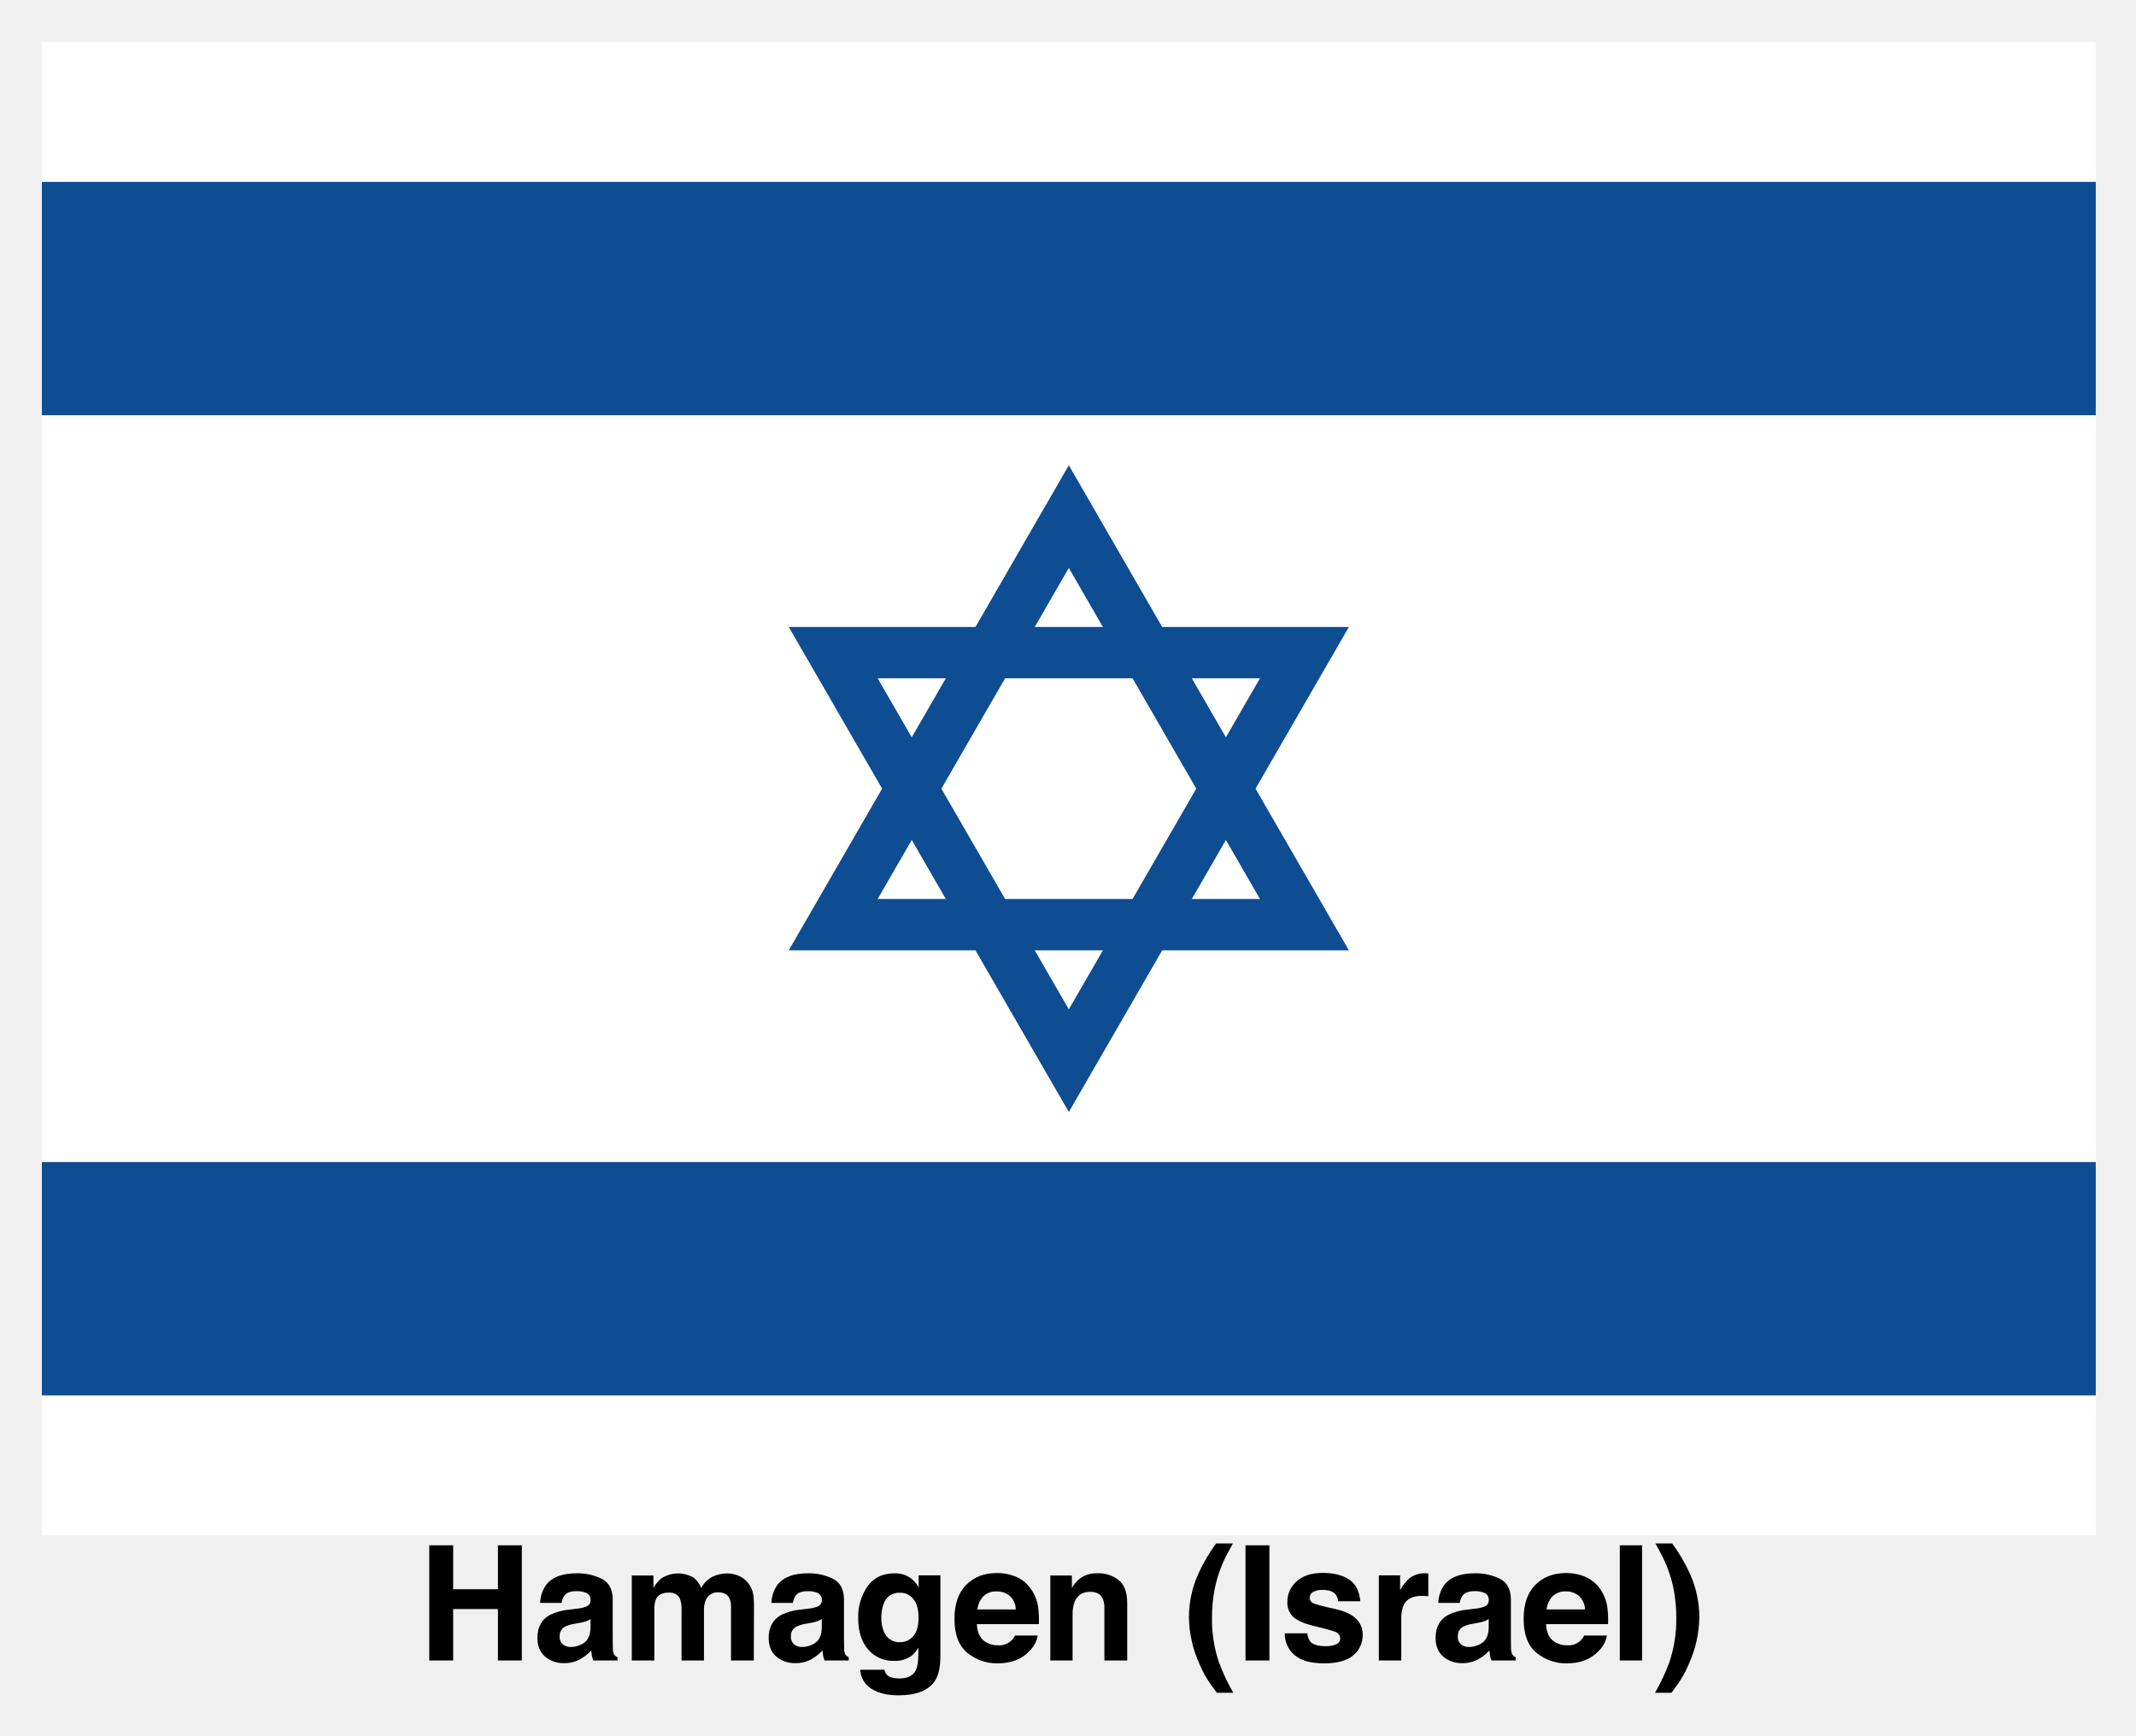
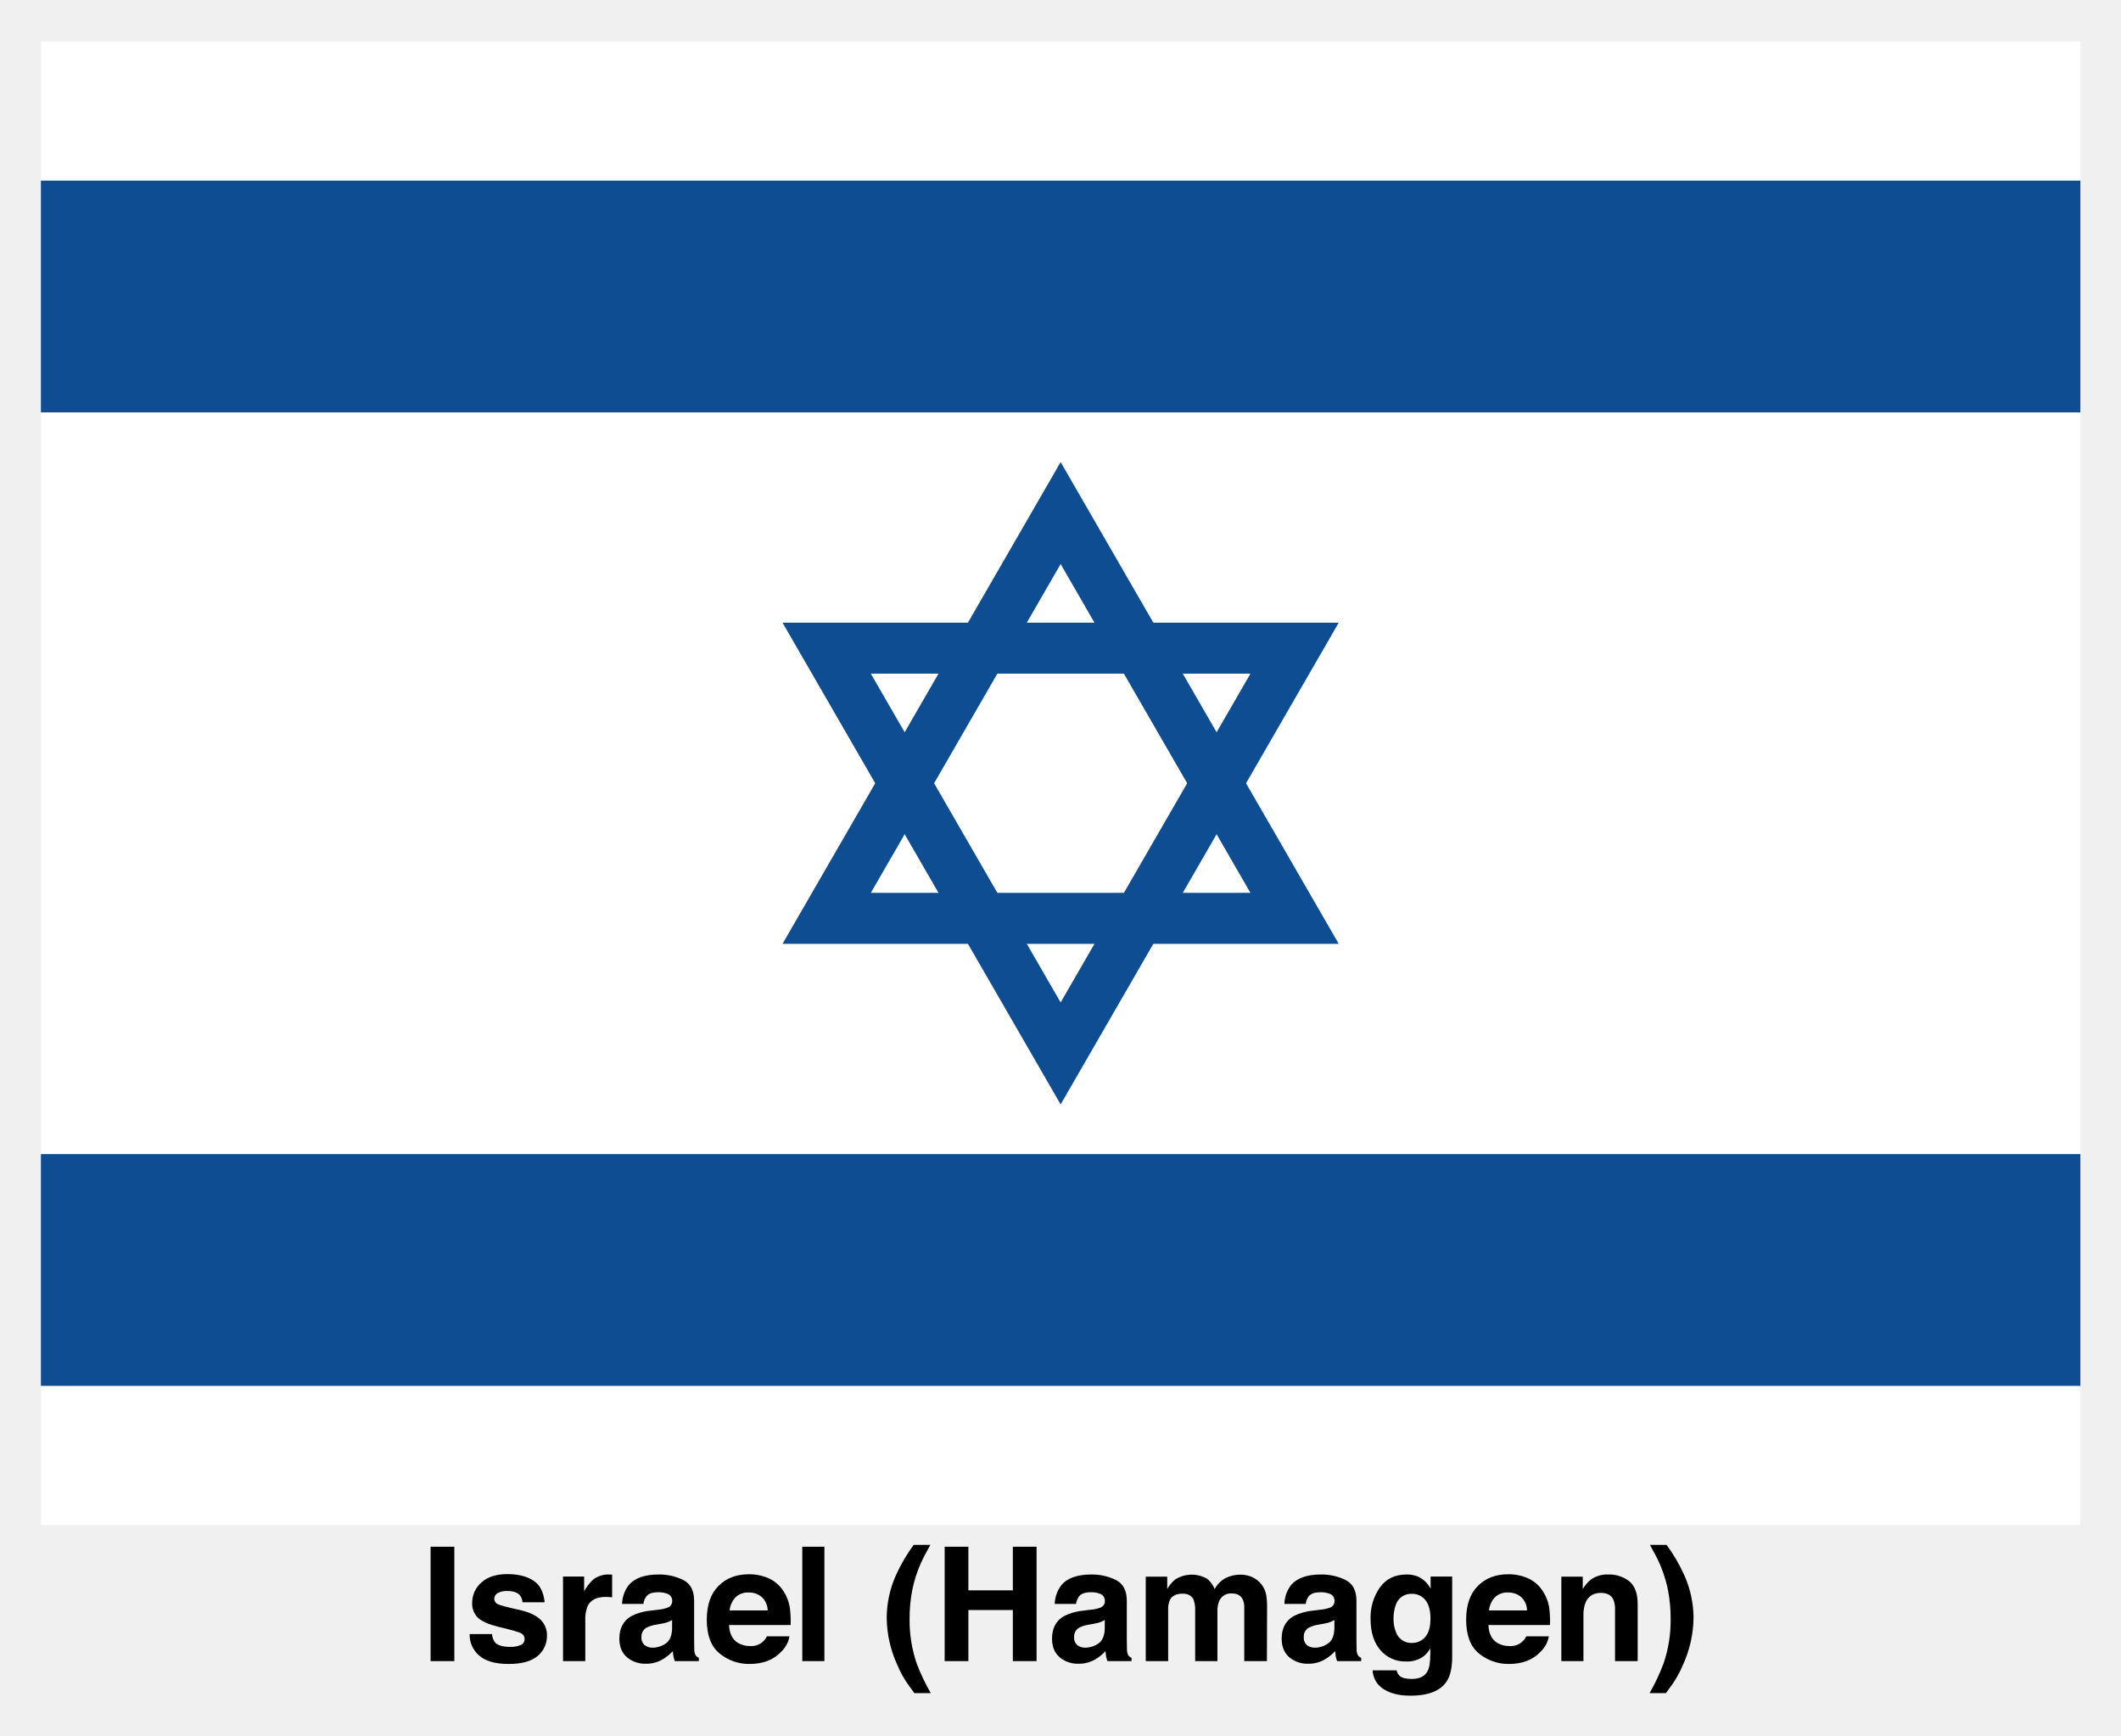
- <svg xmlns="http://www.w3.org/2000/svg" role="img" viewBox="-17.97 -19.47 934.44 759.44">
+ <svg xmlns="http://www.w3.org/2000/svg" role="img" viewBox="-17.97 -19.47 934.44 764.44">
  <defs>
    <style>.cls-2{fill:#0f4d92}.cls-3{opacity:0}</style>
  </defs>
-   <path fill="#fff" d="M0.346 -1.168H898.871V652.305H0.346z" />
-   <path d="M.346 60.095H898.871V162.2H.346zM.346 488.937H898.871V591.042H.346z" class="cls-2" />
+   <path fill="#fff" d="M0.045 -1.168H898.57V652.305H0.045z" />
+   <path d="M.045 60.095H898.57V162.2H.045zM.045 488.937H898.57V591.042H.045z" class="cls-2" />
  <g id="triangle">
    <g class="cls-3">
-       <path d="M449.609 206.551L346.537 385.077 552.682 385.077 449.609 206.551z" />
+       <path d="M449.308 206.551L346.235 385.077 552.38 385.077 449.308 206.551z" />
    </g>
-     <path d="M572.134,396.31H327.083l122.526-212.222ZM365.99,373.846H533.228L449.609,229.014Z" class="cls-2" />
+     <path d="M571.833,396.31H326.782l122.526-212.222ZM365.688,373.846H532.926L449.308,229.014Z" class="cls-2" />
  </g>
  <g id="triangle-2" data-name="triangle">
    <g class="cls-3">
-       <path d="M449.609 444.586L552.682 266.06 346.537 266.06 449.609 444.586z" />
+       <path d="M449.308 444.586L552.38 266.06 346.235 266.06 449.308 444.586z" />
    </g>
-     <path d="M449.609,467.049,327.083,254.827H572.134ZM365.99,277.291l83.62,144.832L533.228,277.291Z" class="cls-2" />
+     <path d="M449.308,467.049,326.782,254.827H571.833ZM365.688,277.291l83.62,144.832,83.619-144.832Z" class="cls-2" />
  </g>
-   <path d="M169.822 707.001V656.62h10.459v19.209h19.585v-19.209h10.459v50.381h-10.459V684.511h-19.585v22.49zM234.412 684.34a15.393 15.393 0 0 0 3.891-.855 2.93 2.93 0 0 0 2.101-2.769 3.272 3.272 0 0 0-1.611-3.161 10.168 10.168 0 0 0-4.729-.872q-3.5 0-4.955 1.709a7.045 7.045 0 0 0-1.386 3.418h-9.399a14.258 14.258 0 0 1 2.746-8.032q3.879-4.922 13.319-4.922a23.757 23.757 0 0 1 10.916 2.427q4.771 2.427 4.771 9.16v17.09q0 1.778.068 4.307a5.408 5.408 0 0 0 .581 2.598 3.478 3.478 0 0 0 1.436 1.128v1.436h-10.596a10.754 10.754 0 0 1-.615-2.119q-.171-.99-.273-2.256a20.104 20.104 0 0 1-4.676 3.726 14.135 14.135 0 0 1-7.151 1.812 12.338 12.338 0 0 1-8.405-2.889q-3.318-2.887-3.317-8.186 0-6.87 5.337-9.946a23.84 23.84 0 0 1 8.608-2.393zm5.956 4.546a10.684 10.684 0 0 1-1.888.939 15.888 15.888 0 0 1-2.616.667l-2.218.41a14.627 14.627 0 0 0-4.478 1.333 4.449 4.449 0 0 0-2.301 4.136 4.323 4.323 0 0 0 1.405 3.606 5.347 5.347 0 0 0 3.419 1.11 10.182 10.182 0 0 0 5.883-1.846q2.689-1.846 2.793-6.733zM305.071 669.882a10.839 10.839 0 0 1 4.341 3.35 10.716 10.716 0 0 1 2.119 4.785 33.117 33.117 0 0 1 .342 5.503l-.068 23.481H301.824v-23.721a7.799 7.799 0 0 0-.684-3.486q-1.299-2.597-4.785-2.598a5.599 5.599 0 0 0-5.571 3.35 10.517 10.517 0 0 0-.786 4.272v22.183h-9.81V684.819a12.473 12.473 0 0 0-.684-4.819q-1.23-2.7-4.819-2.7-4.17 0-5.605 2.7a10.401 10.401 0 0 0-.786 4.58v22.422H258.416v-37.188h9.468v5.435a15.663 15.663 0 0 1 3.418-4.136 13.524 13.524 0 0 1 14.253-.308 10.948 10.948 0 0 1 3.213 4.478 12.38 12.38 0 0 1 4.751-4.819 14.497 14.497 0 0 1 6.699-1.538A12.977 12.977 0 0 1 305.071 669.882zM335.584 684.34a15.393 15.393 0 0 0 3.891-.855 2.93 2.93 0 0 0 2.101-2.769 3.272 3.272 0 0 0-1.611-3.161 10.168 10.168 0 0 0-4.729-.872q-3.5 0-4.955 1.709a7.045 7.045 0 0 0-1.386 3.418H319.495a14.258 14.258 0 0 1 2.746-8.032q3.879-4.922 13.319-4.922a23.757 23.757 0 0 1 10.916 2.427q4.771 2.427 4.771 9.16v17.09q0 1.778.068 4.307a5.408 5.408 0 0 0 .581 2.598 3.478 3.478 0 0 0 1.436 1.128v1.436H342.737a10.754 10.754 0 0 1-.615-2.119q-.171-.99-.273-2.256a20.104 20.104 0 0 1-4.676 3.726 14.135 14.135 0 0 1-7.151 1.812 12.338 12.338 0 0 1-8.405-2.889q-3.318-2.887-3.317-8.186 0-6.87 5.337-9.946a23.84 23.84 0 0 1 8.608-2.393zm5.956 4.546a10.684 10.684 0 0 1-1.888.939 15.888 15.888 0 0 1-2.616.667l-2.218.41a14.627 14.627 0 0 0-4.478 1.333 4.449 4.449 0 0 0-2.301 4.136 4.323 4.323 0 0 0 1.405 3.606 5.347 5.347 0 0 0 3.419 1.11 10.182 10.182 0 0 0 5.883-1.846q2.689-1.846 2.793-6.733zM378.19 669.711a11.703 11.703 0 0 1 5.734 5.4V669.745h9.502v35.342q0 7.211-2.427 10.869-4.17 6.289-15.996 6.289-7.144 0-11.655-2.803a10.34 10.34 0 0 1-4.99-8.374h10.596a4.391 4.391 0 0 0 1.333 2.461q1.572 1.333 5.298 1.333 5.263 0 7.041-3.521 1.162-2.256 1.162-7.588v-2.393a11.877 11.877 0 0 1-3.008 3.589 12.095 12.095 0 0 1-7.554 2.222 14.292 14.292 0 0 1-11.468-5.042q-4.289-5.041-4.289-13.654a23.04 23.04 0 0 1 4.131-13.963q4.129-5.656 11.708-5.656A12.811 12.811 0 0 1 378.19 669.711zm3.317 26.712q2.348-2.581 2.349-8.221 0-5.297-2.229-8.066a7.275 7.275 0 0 0-5.973-2.769 7.04 7.04 0 0 0-7.046 4.819 17.139 17.139 0 0 0-1.021 6.323 14.471 14.471 0 0 0 1.089 5.776 7.099 7.099 0 0 0 7.08 4.717A7.48 7.48 0 0 0 381.507 696.423zM426.795 670.5a15.151 15.151 0 0 1 6.438 5.511 18.311 18.311 0 0 1 2.969 7.703 47.682 47.682 0 0 1 .321 7.394H409.388q.227 5.606 3.896 7.861a9.895 9.895 0 0 0 5.371 1.401 7.566 7.566 0 0 0 7.414-4.272h9.945a12.164 12.164 0 0 1-3.611 6.733q-5.005 5.435-14.017 5.435a20.312 20.312 0 0 1-13.123-4.584q-5.685-4.583-5.685-14.915 0-9.681 5.132-14.847 5.133-5.165 13.323-5.166A21.206 21.206 0 0 1 426.795 670.5zm-14.573 8.415a10.119 10.119 0 0 0-2.595 5.767h16.782a8.13 8.13 0 0 0-2.595-5.887 8.539 8.539 0 0 0-5.777-2.009A7.727 7.727 0 0 0 412.222 678.915zM471.49 671.882q3.659 3.023 3.659 10.031v25.088H465.169V684.34a10.408 10.408 0 0 0-.78-4.512q-1.425-2.871-5.429-2.871-4.92 0-6.752 4.204a14.531 14.531 0 0 0-.95 5.674v20.166h-9.741v-37.188h9.434v5.435a16.5 16.5 0 0 1 3.54-4.136 12.263 12.263 0 0 1 7.59-2.256A14.275 14.275 0 0 1 471.49 671.882zM506.15 669.335a73.253 73.253 0 0 1 7.896-13.535h7.349l-2.085 3.828a56.994 56.994 0 0 0-5.981 16.543 65.425 65.425 0 0 0-1.094 12.373 58.448 58.448 0 0 0 3.042 19.243 87.811 87.811 0 0 0 6.289 13.33H514.354l-2.427-3.315a44.441 44.441 0 0 1-5.024-8.955 50.987 50.987 0 0 1-4.751-20.918A46.401 46.401 0 0 1 506.15 669.335zM537.357 707.001h-10.459V656.62h10.459zM553.968 695.107a6.478 6.478 0 0 0 1.34 3.691q1.819 1.948 6.73 1.948a10.291 10.291 0 0 0 4.585-.855 2.736 2.736 0 0 0 1.7-2.563 2.765 2.765 0 0 0-1.369-2.495q-1.37-.854-10.191-2.939-6.35-1.572-8.947-3.931a8.518 8.518 0 0 1-2.598-6.699 11.612 11.612 0 0 1 4.059-8.87q4.059-3.708 11.424-3.708 6.987 0 11.389 2.786 4.402 2.786 5.053 9.621h-9.741a5.76 5.76 0 0 0-1.062-2.974q-1.611-1.982-5.484-1.982a7.903 7.903 0 0 0-4.541.991 2.852 2.852 0 0 0-1.354 2.324 2.541 2.541 0 0 0 1.439 2.427q1.44.787 10.171 2.7 5.821 1.368 8.727 4.136a9.391 9.391 0 0 1 2.871 7.007 11.315 11.315 0 0 1-4.127 9.041q-4.128 3.502-12.757 3.503-8.804 0-12.998-3.708a12.056 12.056 0 0 1-4.195-9.451zM606.041 668.874q.186.018.837.051v9.98q-.923-.103-1.641-.137-.718-.034-1.162-.034-5.88 0-7.896 3.828a14.894 14.894 0 0 0-1.128 6.631v17.808h-9.81V669.745h9.297v6.494a20.599 20.599 0 0 1 3.931-5.093 10.7 10.7 0 0 1 7.109-2.29C605.761 668.857 605.915 668.863 606.041 668.874zM627.342 684.34a15.393 15.393 0 0 0 3.891-.855 2.93 2.93 0 0 0 2.101-2.769 3.272 3.272 0 0 0-1.611-3.161 10.168 10.168 0 0 0-4.729-.872q-3.499 0-4.955 1.709a7.045 7.045 0 0 0-1.386 3.418H611.253a14.258 14.258 0 0 1 2.746-8.032q3.879-4.922 13.319-4.922a23.757 23.757 0 0 1 10.916 2.427q4.771 2.427 4.771 9.16v17.09q0 1.778.068 4.307a5.408 5.408 0 0 0 .581 2.598 3.478 3.478 0 0 0 1.436 1.128v1.436H634.495a10.754 10.754 0 0 1-.615-2.119q-.171-.99-.273-2.256a20.104 20.104 0 0 1-4.676 3.726 14.135 14.135 0 0 1-7.151 1.812 12.338 12.338 0 0 1-8.405-2.889q-3.318-2.887-3.317-8.186 0-6.87 5.337-9.946a23.841 23.841 0 0 1 8.608-2.393zm5.956 4.546a10.685 10.685 0 0 1-1.888.939 15.889 15.889 0 0 1-2.616.667l-2.218.41a14.627 14.627 0 0 0-4.478 1.333 4.449 4.449 0 0 0-2.301 4.136 4.323 4.323 0 0 0 1.405 3.606 5.347 5.347 0 0 0 3.419 1.11 10.182 10.182 0 0 0 5.883-1.846q2.689-1.846 2.793-6.733zM675.794 670.5a15.151 15.151 0 0 1 6.438 5.511 18.311 18.311 0 0 1 2.969 7.703 47.682 47.682 0 0 1 .321 7.394H658.387q.227 5.606 3.896 7.861a9.895 9.895 0 0 0 5.371 1.401 7.566 7.566 0 0 0 7.414-4.272h9.945a12.164 12.164 0 0 1-3.611 6.733q-5.005 5.435-14.017 5.435a20.312 20.312 0 0 1-13.123-4.584q-5.685-4.583-5.685-14.915 0-9.681 5.132-14.847 5.133-5.165 13.323-5.166A21.206 21.206 0 0 1 675.794 670.5zm-14.573 8.415a10.119 10.119 0 0 0-2.595 5.767h16.782a8.13 8.13 0 0 0-2.595-5.887 8.539 8.539 0 0 0-5.777-2.009A7.727 7.727 0 0 0 661.221 678.915zM700.394 707.001h-9.741V656.62h9.741zM721.455 669.335a46.474 46.474 0 0 1 3.992 18.594 51.081 51.081 0 0 1-4.742 20.918 44.575 44.575 0 0 1-5.016 8.955l-2.423 3.315h-7.199a87.967 87.967 0 0 0 6.266-13.33 58.654 58.654 0 0 0 3.031-19.243 65.68 65.68 0 0 0-1.09-12.373 57.14 57.14 0 0 0-5.959-16.543l-2.078-3.828h7.336A73.287 73.287 0 0 1 721.455 669.335z" />
+   <path d="M182.193 712.276h-10.459V661.895h10.459zM198.805 700.381a6.478 6.478 0 0 0 1.34 3.691q1.819 1.948 6.73 1.948a10.291 10.291 0 0 0 4.585-.854 2.736 2.736 0 0 0 1.7-2.563 2.765 2.765 0 0 0-1.369-2.495q-1.37-.854-10.191-2.939-6.35-1.572-8.947-3.931a8.518 8.518 0 0 1-2.598-6.699 11.612 11.612 0 0 1 4.059-8.87q4.059-3.708 11.424-3.708 6.987 0 11.389 2.786 4.402 2.786 5.053 9.621h-9.741a5.76 5.76 0 0 0-1.062-2.974q-1.611-1.982-5.484-1.982a7.903 7.903 0 0 0-4.541.991 2.852 2.852 0 0 0-1.354 2.324 2.541 2.541 0 0 0 1.439 2.427q1.44.787 10.171 2.7 5.821 1.368 8.727 4.136a9.391 9.391 0 0 1 2.871 7.007 11.315 11.315 0 0 1-4.127 9.041q-4.128 3.502-12.757 3.503-8.804 0-12.998-3.708a12.056 12.056 0 0 1-4.195-9.451zM250.878 674.149q.186.018.837.051v9.98q-.923-.103-1.641-.137-.718-.034-1.162-.034-5.88 0-7.896 3.828a14.894 14.894 0 0 0-1.128 6.631v17.808h-9.81V675.02h9.297v6.494a20.599 20.599 0 0 1 3.931-5.093 10.7 10.7 0 0 1 7.109-2.29C250.598 674.131 250.752 674.137 250.878 674.149zM272.179 689.615a15.394 15.394 0 0 0 3.891-.854 2.93 2.93 0 0 0 2.101-2.769 3.272 3.272 0 0 0-1.611-3.161 10.168 10.168 0 0 0-4.729-.872q-3.5 0-4.955 1.709a7.045 7.045 0 0 0-1.386 3.418h-9.399a14.258 14.258 0 0 1 2.746-8.032q3.879-4.922 13.319-4.922a23.757 23.757 0 0 1 10.916 2.427q4.771 2.427 4.771 9.16V702.808q0 1.778.068 4.307a5.408 5.408 0 0 0 .581 2.598 3.479 3.479 0 0 0 1.436 1.128v1.436h-10.596a10.754 10.754 0 0 1-.615-2.119q-.171-.99-.273-2.256a20.104 20.104 0 0 1-4.676 3.726 14.135 14.135 0 0 1-7.151 1.812 12.338 12.338 0 0 1-8.405-2.889q-3.318-2.887-3.317-8.186 0-6.87 5.337-9.946a23.84 23.84 0 0 1 8.608-2.393zm5.956 4.546a10.685 10.685 0 0 1-1.888.939 15.886 15.886 0 0 1-2.616.667l-2.218.41a14.626 14.626 0 0 0-4.478 1.333 4.449 4.449 0 0 0-2.301 4.136 4.323 4.323 0 0 0 1.405 3.606 5.347 5.347 0 0 0 3.419 1.11 10.182 10.182 0 0 0 5.883-1.846q2.689-1.846 2.793-6.733zM320.631 675.775a15.151 15.151 0 0 1 6.438 5.511 18.311 18.311 0 0 1 2.969 7.703 47.682 47.682 0 0 1 .321 7.394H303.224q.227 5.606 3.896 7.861a9.895 9.895 0 0 0 5.371 1.401 7.566 7.566 0 0 0 7.414-4.272h9.945a12.164 12.164 0 0 1-3.611 6.733q-5.005 5.435-14.017 5.435a20.312 20.312 0 0 1-13.123-4.584q-5.685-4.584-5.685-14.915 0-9.681 5.132-14.847 5.133-5.165 13.323-5.166A21.206 21.206 0 0 1 320.631 675.775zm-14.573 8.415a10.119 10.119 0 0 0-2.595 5.767H320.245a8.13 8.13 0 0 0-2.595-5.887 8.539 8.539 0 0 0-5.777-2.009A7.727 7.727 0 0 0 306.058 684.19zM345.231 712.276h-9.741V661.895h9.741zM376.676 674.61a73.254 73.254 0 0 1 7.896-13.535H391.92l-2.085 3.828a56.995 56.995 0 0 0-5.981 16.543 65.425 65.425 0 0 0-1.094 12.373 58.448 58.448 0 0 0 3.042 19.243A87.81 87.81 0 0 0 392.091 726.392H384.879l-2.427-3.315a44.441 44.441 0 0 1-5.024-8.955 50.987 50.987 0 0 1-4.751-20.918A46.401 46.401 0 0 1 376.676 674.61zM398.209 712.276V661.895h10.459v19.209h19.585v-19.209h10.459v50.381H428.253V689.786h-19.585v22.49zM462.799 689.615a15.393 15.393 0 0 0 3.891-.854 2.93 2.93 0 0 0 2.101-2.769 3.272 3.272 0 0 0-1.611-3.161 10.168 10.168 0 0 0-4.729-.872q-3.5 0-4.955 1.709a7.045 7.045 0 0 0-1.386 3.418H446.71a14.258 14.258 0 0 1 2.746-8.032q3.879-4.922 13.319-4.922a23.757 23.757 0 0 1 10.916 2.427q4.771 2.427 4.771 9.16V702.808q0 1.778.068 4.307a5.408 5.408 0 0 0 .581 2.598 3.479 3.479 0 0 0 1.436 1.128v1.436h-10.596a10.754 10.754 0 0 1-.615-2.119q-.171-.99-.273-2.256a20.104 20.104 0 0 1-4.676 3.726 14.135 14.135 0 0 1-7.151 1.812 12.338 12.338 0 0 1-8.405-2.889q-3.318-2.887-3.317-8.186 0-6.87 5.337-9.946a23.84 23.84 0 0 1 8.608-2.393zm5.956 4.546a10.685 10.685 0 0 1-1.888.939 15.886 15.886 0 0 1-2.616.667l-2.218.41a14.627 14.627 0 0 0-4.478 1.333 4.449 4.449 0 0 0-2.301 4.136 4.323 4.323 0 0 0 1.405 3.606 5.347 5.347 0 0 0 3.419 1.11A10.182 10.182 0 0 0 465.962 704.517q2.689-1.846 2.793-6.733zM533.458 675.157a10.839 10.839 0 0 1 4.341 3.35 10.716 10.716 0 0 1 2.119 4.785 33.117 33.117 0 0 1 .342 5.503l-.068 23.481H530.211v-23.721a7.798 7.798 0 0 0-.684-3.486q-1.299-2.597-4.785-2.598a5.599 5.599 0 0 0-5.571 3.35 10.517 10.517 0 0 0-.786 4.272v22.183h-9.81V690.093a12.473 12.473 0 0 0-.684-4.819q-1.23-2.7-4.819-2.7-4.17 0-5.605 2.7a10.401 10.401 0 0 0-.786 4.58v22.422h-9.878v-37.188h9.468v5.435a15.663 15.663 0 0 1 3.418-4.136 13.524 13.524 0 0 1 14.253-.308 10.948 10.948 0 0 1 3.213 4.478 12.38 12.38 0 0 1 4.751-4.819 14.497 14.497 0 0 1 6.699-1.538A12.977 12.977 0 0 1 533.458 675.157zM563.971 689.615a15.394 15.394 0 0 0 3.891-.854 2.93 2.93 0 0 0 2.101-2.769 3.272 3.272 0 0 0-1.611-3.161 10.168 10.168 0 0 0-4.729-.872q-3.5 0-4.955 1.709a7.045 7.045 0 0 0-1.386 3.418h-9.399a14.258 14.258 0 0 1 2.746-8.032q3.879-4.922 13.319-4.922a23.757 23.757 0 0 1 10.916 2.427q4.771 2.427 4.771 9.16V702.808q0 1.778.068 4.307a5.408 5.408 0 0 0 .581 2.598 3.478 3.478 0 0 0 1.436 1.128v1.436H571.124a10.754 10.754 0 0 1-.615-2.119q-.171-.99-.273-2.256a20.104 20.104 0 0 1-4.676 3.726 14.135 14.135 0 0 1-7.151 1.812 12.338 12.338 0 0 1-8.405-2.889q-3.318-2.887-3.317-8.186 0-6.87 5.337-9.946a23.84 23.84 0 0 1 8.608-2.393zm5.956 4.546a10.685 10.685 0 0 1-1.888.939 15.886 15.886 0 0 1-2.616.667l-2.218.41a14.626 14.626 0 0 0-4.478 1.333 4.449 4.449 0 0 0-2.301 4.136 4.323 4.323 0 0 0 1.405 3.606 5.347 5.347 0 0 0 3.419 1.11 10.182 10.182 0 0 0 5.883-1.846q2.689-1.846 2.793-6.733zM606.576 674.986a11.703 11.703 0 0 1 5.734 5.4v-5.366h9.502v35.342q0 7.211-2.427 10.869-4.17 6.289-15.996 6.289-7.144 0-11.655-2.803a10.34 10.34 0 0 1-4.99-8.374h10.596a4.391 4.391 0 0 0 1.333 2.461q1.572 1.333 5.298 1.333 5.263 0 7.041-3.521 1.162-2.256 1.162-7.588v-2.393a11.877 11.877 0 0 1-3.008 3.589 12.095 12.095 0 0 1-7.554 2.222 14.292 14.292 0 0 1-11.468-5.042q-4.289-5.041-4.289-13.654a23.04 23.04 0 0 1 4.131-13.963q4.129-5.656 11.708-5.656A12.811 12.811 0 0 1 606.576 674.986zm3.317 26.712q2.348-2.581 2.349-8.221 0-5.297-2.229-8.066a7.275 7.275 0 0 0-5.973-2.769 7.04 7.04 0 0 0-7.046 4.819 17.139 17.139 0 0 0-1.021 6.323 14.471 14.471 0 0 0 1.089 5.776 7.099 7.099 0 0 0 7.08 4.717A7.48 7.48 0 0 0 609.894 701.698zM655.182 675.775a15.151 15.151 0 0 1 6.438 5.511 18.311 18.311 0 0 1 2.969 7.703 47.682 47.682 0 0 1 .321 7.394H637.774q.227 5.606 3.896 7.861a9.895 9.895 0 0 0 5.371 1.401 7.566 7.566 0 0 0 7.414-4.272h9.945a12.164 12.164 0 0 1-3.611 6.733q-5.005 5.435-14.017 5.435a20.312 20.312 0 0 1-13.123-4.584q-5.685-4.584-5.685-14.915 0-9.681 5.132-14.847 5.133-5.165 13.323-5.166A21.206 21.206 0 0 1 655.182 675.775zm-14.573 8.415a10.119 10.119 0 0 0-2.595 5.767H654.796a8.13 8.13 0 0 0-2.595-5.887 8.539 8.539 0 0 0-5.777-2.009A7.727 7.727 0 0 0 640.608 684.19zM699.877 677.157q3.659 3.023 3.659 10.031v25.088h-9.98V689.615a10.408 10.408 0 0 0-.78-4.512q-1.425-2.871-5.429-2.871-4.92 0-6.752 4.204a14.53 14.53 0 0 0-.95 5.674v20.166H669.903v-37.188H679.337v5.435a16.5 16.5 0 0 1 3.54-4.136 12.263 12.263 0 0 1 7.59-2.256A14.275 14.275 0 0 1 699.877 677.157zM724.153 674.61a46.473 46.473 0 0 1 3.992 18.594 51.081 51.081 0 0 1-4.742 20.918 44.576 44.576 0 0 1-5.016 8.955l-2.423 3.315h-7.199a87.965 87.965 0 0 0 6.266-13.33 58.654 58.654 0 0 0 3.031-19.243 65.681 65.681 0 0 0-1.09-12.373 57.14 57.14 0 0 0-5.959-16.543l-2.078-3.828h7.336A73.287 73.287 0 0 1 724.153 674.61z" />
</svg>
